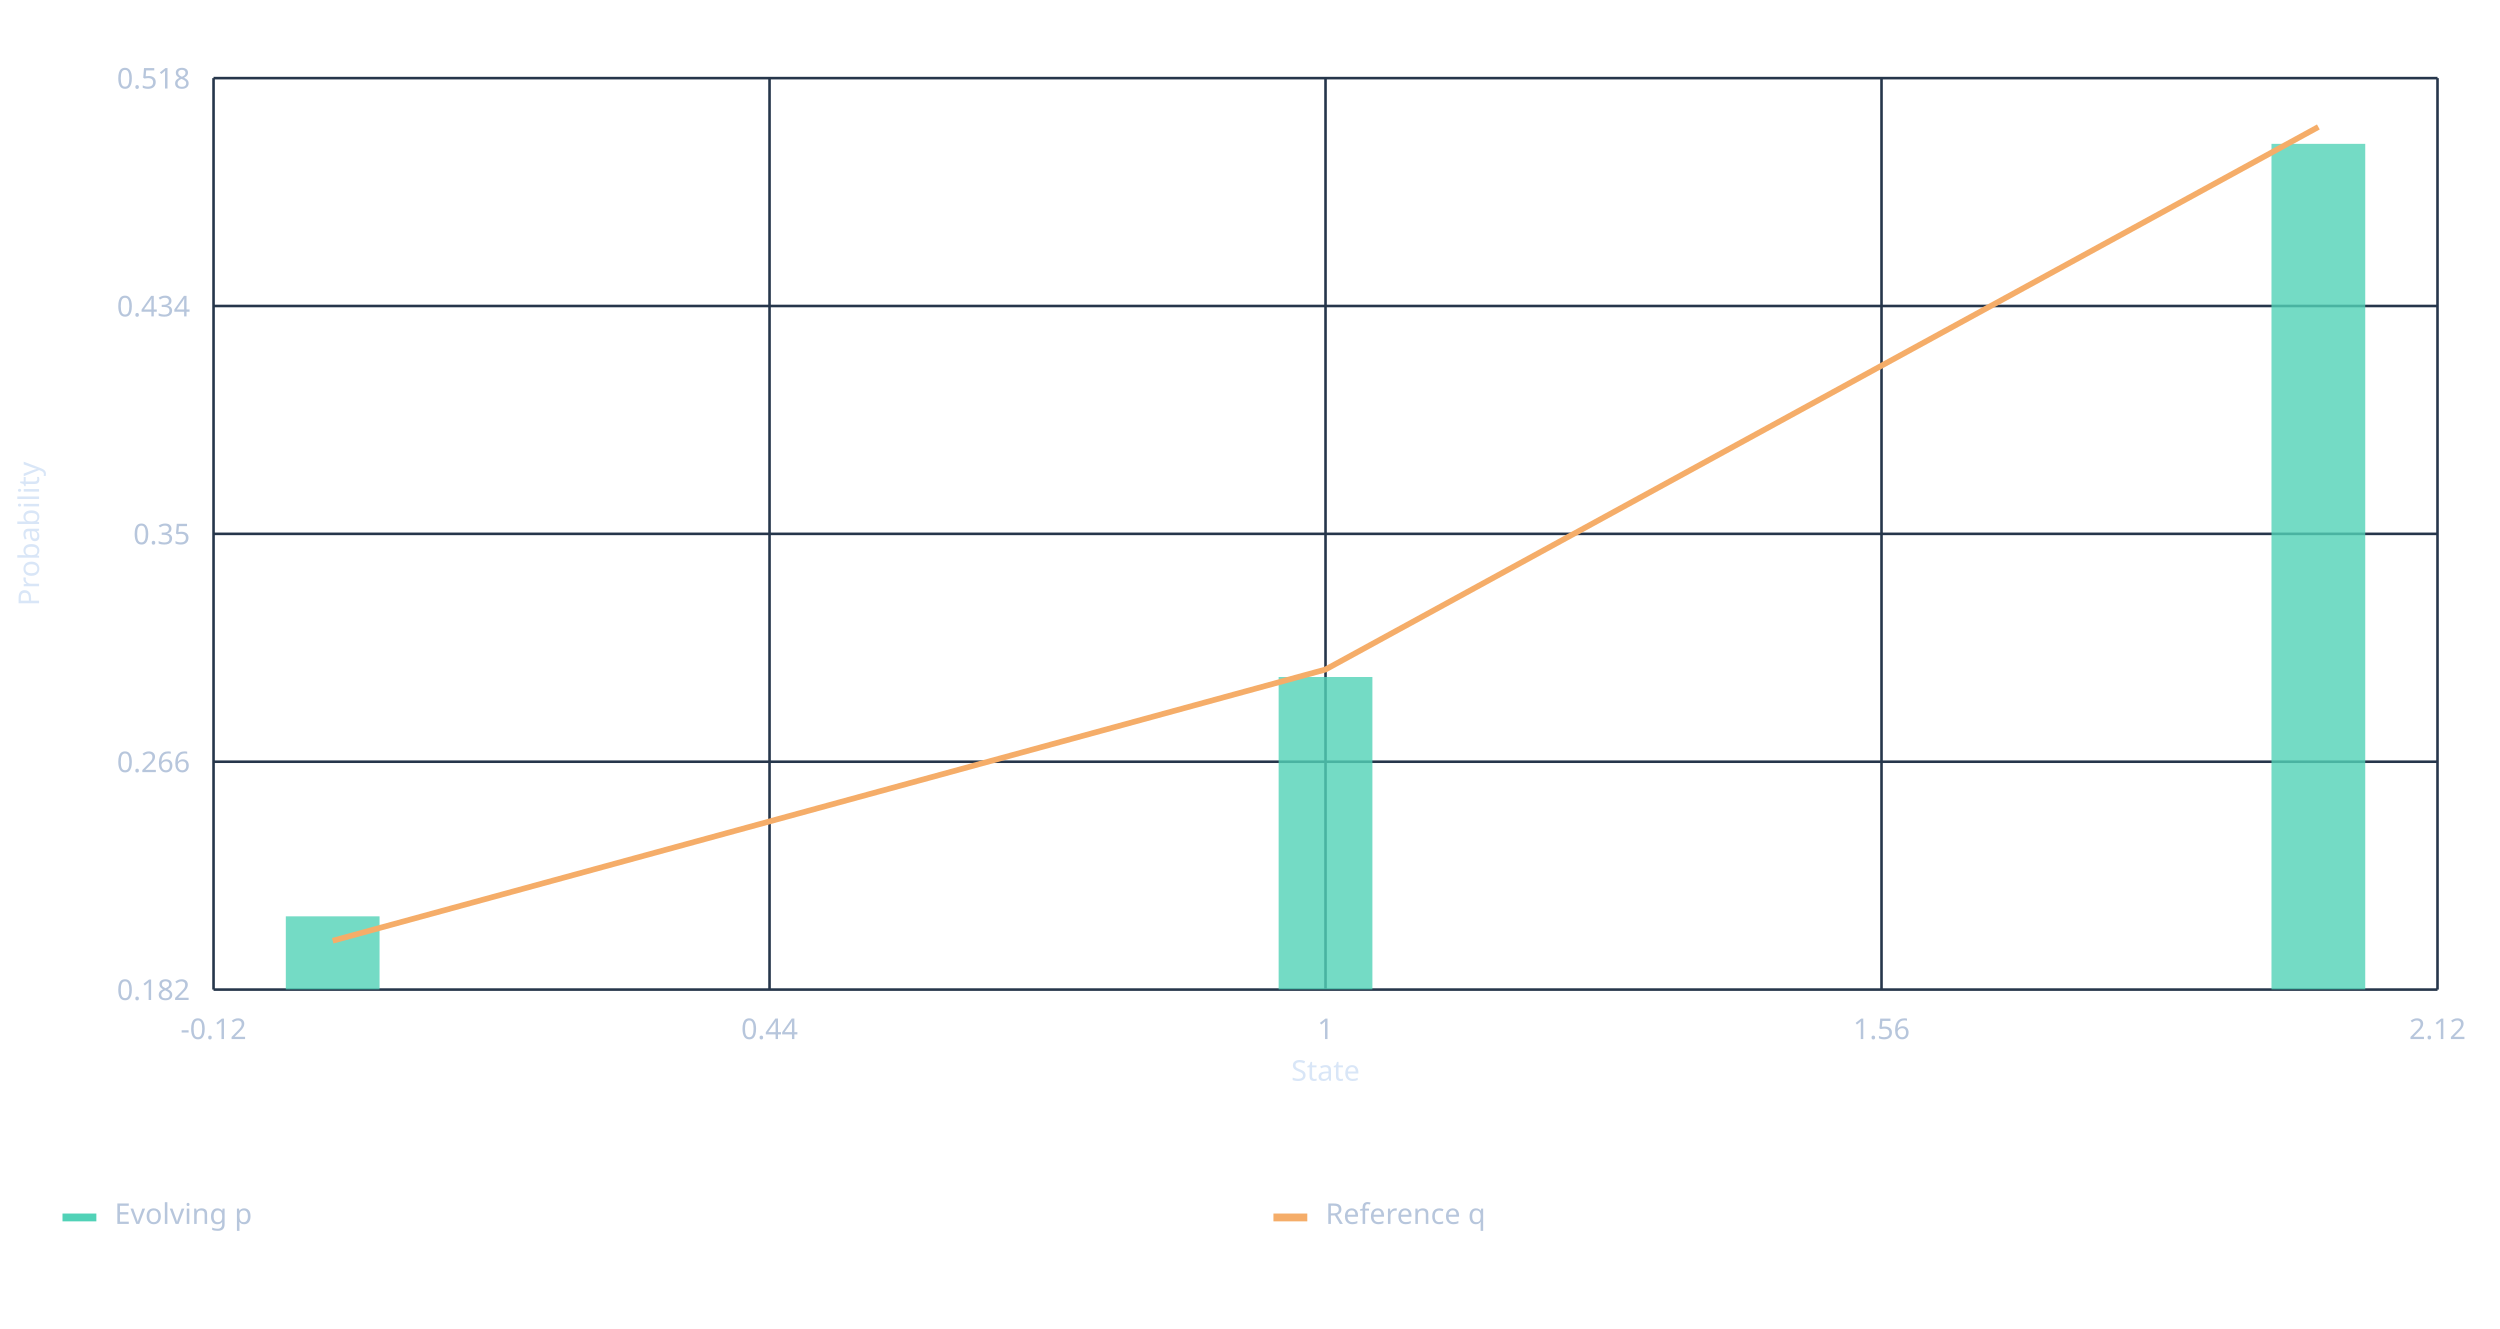
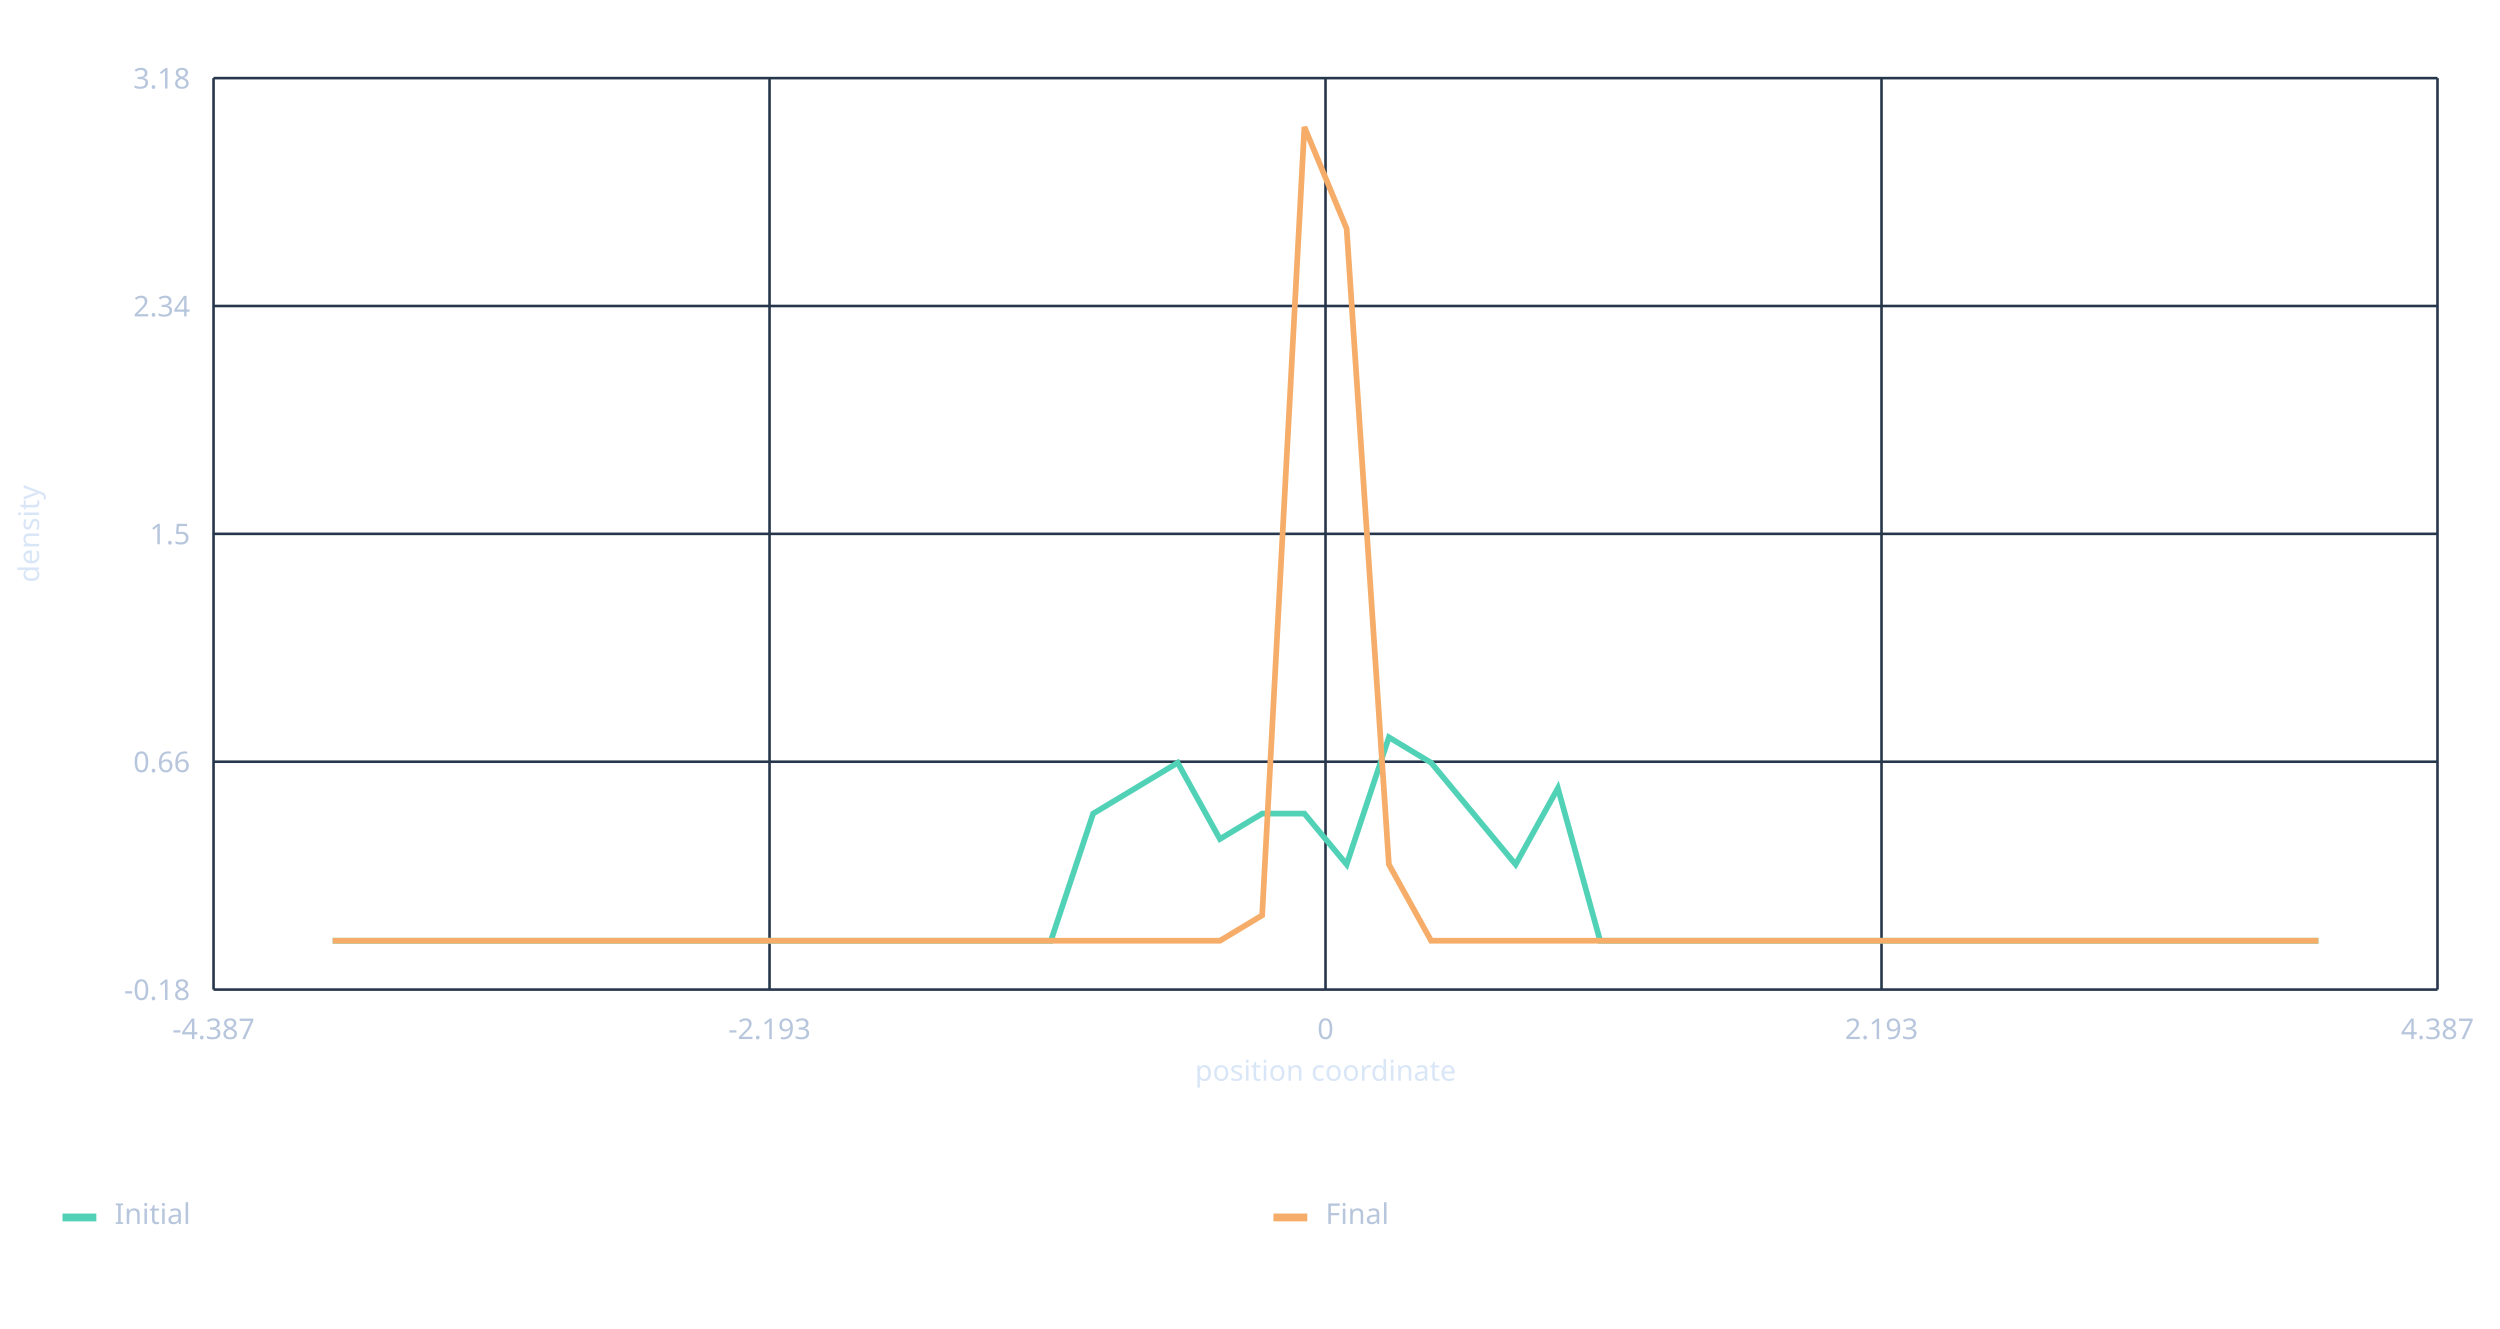
- <svg xmlns="http://www.w3.org/2000/svg" viewBox="0 0 960 510" role="img" aria-label="Probability laws" style="width:100%;height:auto;background:#101b2c">
+ <svg xmlns="http://www.w3.org/2000/svg" viewBox="0 0 960 510" role="img" aria-label="Empirical density from executed walkers" style="width:100%;height:auto;background:#101b2c">
  <g font-family="system-ui,sans-serif" font-size="11" fill="#b7c6dc">
    <path d="M82 30V380 M82 380H936" stroke="#26364b" fill="none" />
-     <text x="82" y="399" text-anchor="middle">-0.12</text>
-     <text x="73" y="384" text-anchor="end">0.182</text>
+     <text x="82" y="399" text-anchor="middle">-4.387</text>
+     <text x="73" y="384" text-anchor="end">-0.18</text>
    <path d="M295.5 30V380 M82 292.5H936" stroke="#26364b" fill="none" />
-     <text x="295.5" y="399" text-anchor="middle">0.44</text>
-     <text x="73" y="296.5" text-anchor="end">0.266</text>
+     <text x="295.5" y="399" text-anchor="middle">-2.193</text>
+     <text x="73" y="296.5" text-anchor="end">0.66</text>
    <path d="M509 30V380 M82 205H936" stroke="#26364b" fill="none" />
-     <text x="509" y="399" text-anchor="middle">1</text>
-     <text x="73" y="209" text-anchor="end">0.35</text>
+     <text x="509" y="399" text-anchor="middle">0</text>
+     <text x="73" y="209" text-anchor="end">1.5</text>
    <path d="M722.5 30V380 M82 117.5H936" stroke="#26364b" fill="none" />
-     <text x="722.5" y="399" text-anchor="middle">1.56</text>
-     <text x="73" y="121.5" text-anchor="end">0.434</text>
+     <text x="722.5" y="399" text-anchor="middle">2.193</text>
+     <text x="73" y="121.5" text-anchor="end">2.34</text>
    <path d="M936 30V380 M82 30H936" stroke="#26364b" fill="none" />
-     <text x="936" y="399" text-anchor="middle">2.12</text>
-     <text x="73" y="34" text-anchor="end">0.518</text>
+     <text x="936" y="399" text-anchor="middle">4.387</text>
+     <text x="73" y="34" text-anchor="end">3.18</text>
    <svg x="82" y="30" width="854" height="350" viewBox="82 30 854 350" overflow="hidden">
-       <rect x="109.75" y="351.878" width="36" height="28.122" fill="#51d2b7" opacity="0.8" />
-       <rect x="491" y="259.967" width="36" height="120.033" fill="#51d2b7" opacity="0.8" />
-       <rect x="872.25" y="55.238" width="36" height="324.762" fill="#51d2b7" opacity="0.8" />
-       <path d="M127.750 361.250L509.000 257.083L890.250 48.750" stroke="#f5ad69" stroke-width="2.2" fill="none" />
+       <path d="M127.750 361.250L143.973 361.250L160.197 361.250L176.420 361.250L192.644 361.250L208.867 361.250L225.090 361.250L241.314 361.250L257.537 361.250L273.761 361.250L289.984 361.250L306.207 361.250L322.431 361.250L338.654 361.250L354.878 361.250L371.101 361.250L387.324 361.250L403.548 361.250L419.771 312.422L435.995 302.656L452.218 292.891L468.441 322.188L484.665 312.422L500.888 312.422L517.112 331.953L533.335 283.125L549.559 292.891L565.782 312.422L582.005 331.953L598.229 302.656L614.452 361.250L630.676 361.250L646.899 361.250L663.122 361.250L679.346 361.250L695.569 361.250L711.793 361.250L728.016 361.250L744.239 361.250L760.463 361.250L776.686 361.250L792.910 361.250L809.133 361.250L825.356 361.250L841.580 361.250L857.803 361.250L874.027 361.250L890.250 361.250" stroke="#51d2b7" stroke-width="2.2" fill="none" />
+       <path d="M127.750 361.250L143.973 361.250L160.197 361.250L176.420 361.250L192.644 361.250L208.867 361.250L225.090 361.250L241.314 361.250L257.537 361.250L273.761 361.250L289.984 361.250L306.207 361.250L322.431 361.250L338.654 361.250L354.878 361.250L371.101 361.250L387.324 361.250L403.548 361.250L419.771 361.250L435.995 361.250L452.218 361.250L468.441 361.250L484.665 351.484L500.888 48.750L517.112 87.813L533.335 331.953L549.559 361.250L565.782 361.250L582.005 361.250L598.229 361.250L614.452 361.250L630.676 361.250L646.899 361.250L663.122 361.250L679.346 361.250L695.569 361.250L711.793 361.250L728.016 361.250L744.239 361.250L760.463 361.250L776.686 361.250L792.910 361.250L809.133 361.250L825.356 361.250L841.580 361.250L857.803 361.250L874.027 361.250L890.250 361.250" stroke="#f5ad69" stroke-width="2.2" fill="none" />
    </svg>
-     <text x="509" y="415" text-anchor="middle" fill="#d9e6f7">State</text>
-     <text transform="translate(15 205) rotate(-90)" text-anchor="middle" fill="#d9e6f7">Probability</text>
+     <text x="509" y="415" text-anchor="middle" fill="#d9e6f7">position coordinate</text>
+     <text transform="translate(15 205) rotate(-90)" text-anchor="middle" fill="#d9e6f7">density</text>
  </g>
  <g transform="translate(24 470)">
    <rect width="13" height="3" y="-4" fill="#51d2b7" />
    <text fill="#b7c6dc" font-family="system-ui,sans-serif" font-size="11">
-       <tspan x="20" dy="0">Evolving p</tspan>
+       <tspan x="20" dy="0">Initial</tspan>
    </text>
  </g>
  <g transform="translate(489 470)">
    <rect width="13" height="3" y="-4" fill="#f5ad69" />
    <text fill="#b7c6dc" font-family="system-ui,sans-serif" font-size="11">
-       <tspan x="20" dy="0">Reference q</tspan>
+       <tspan x="20" dy="0">Final</tspan>
    </text>
  </g>
</svg>
